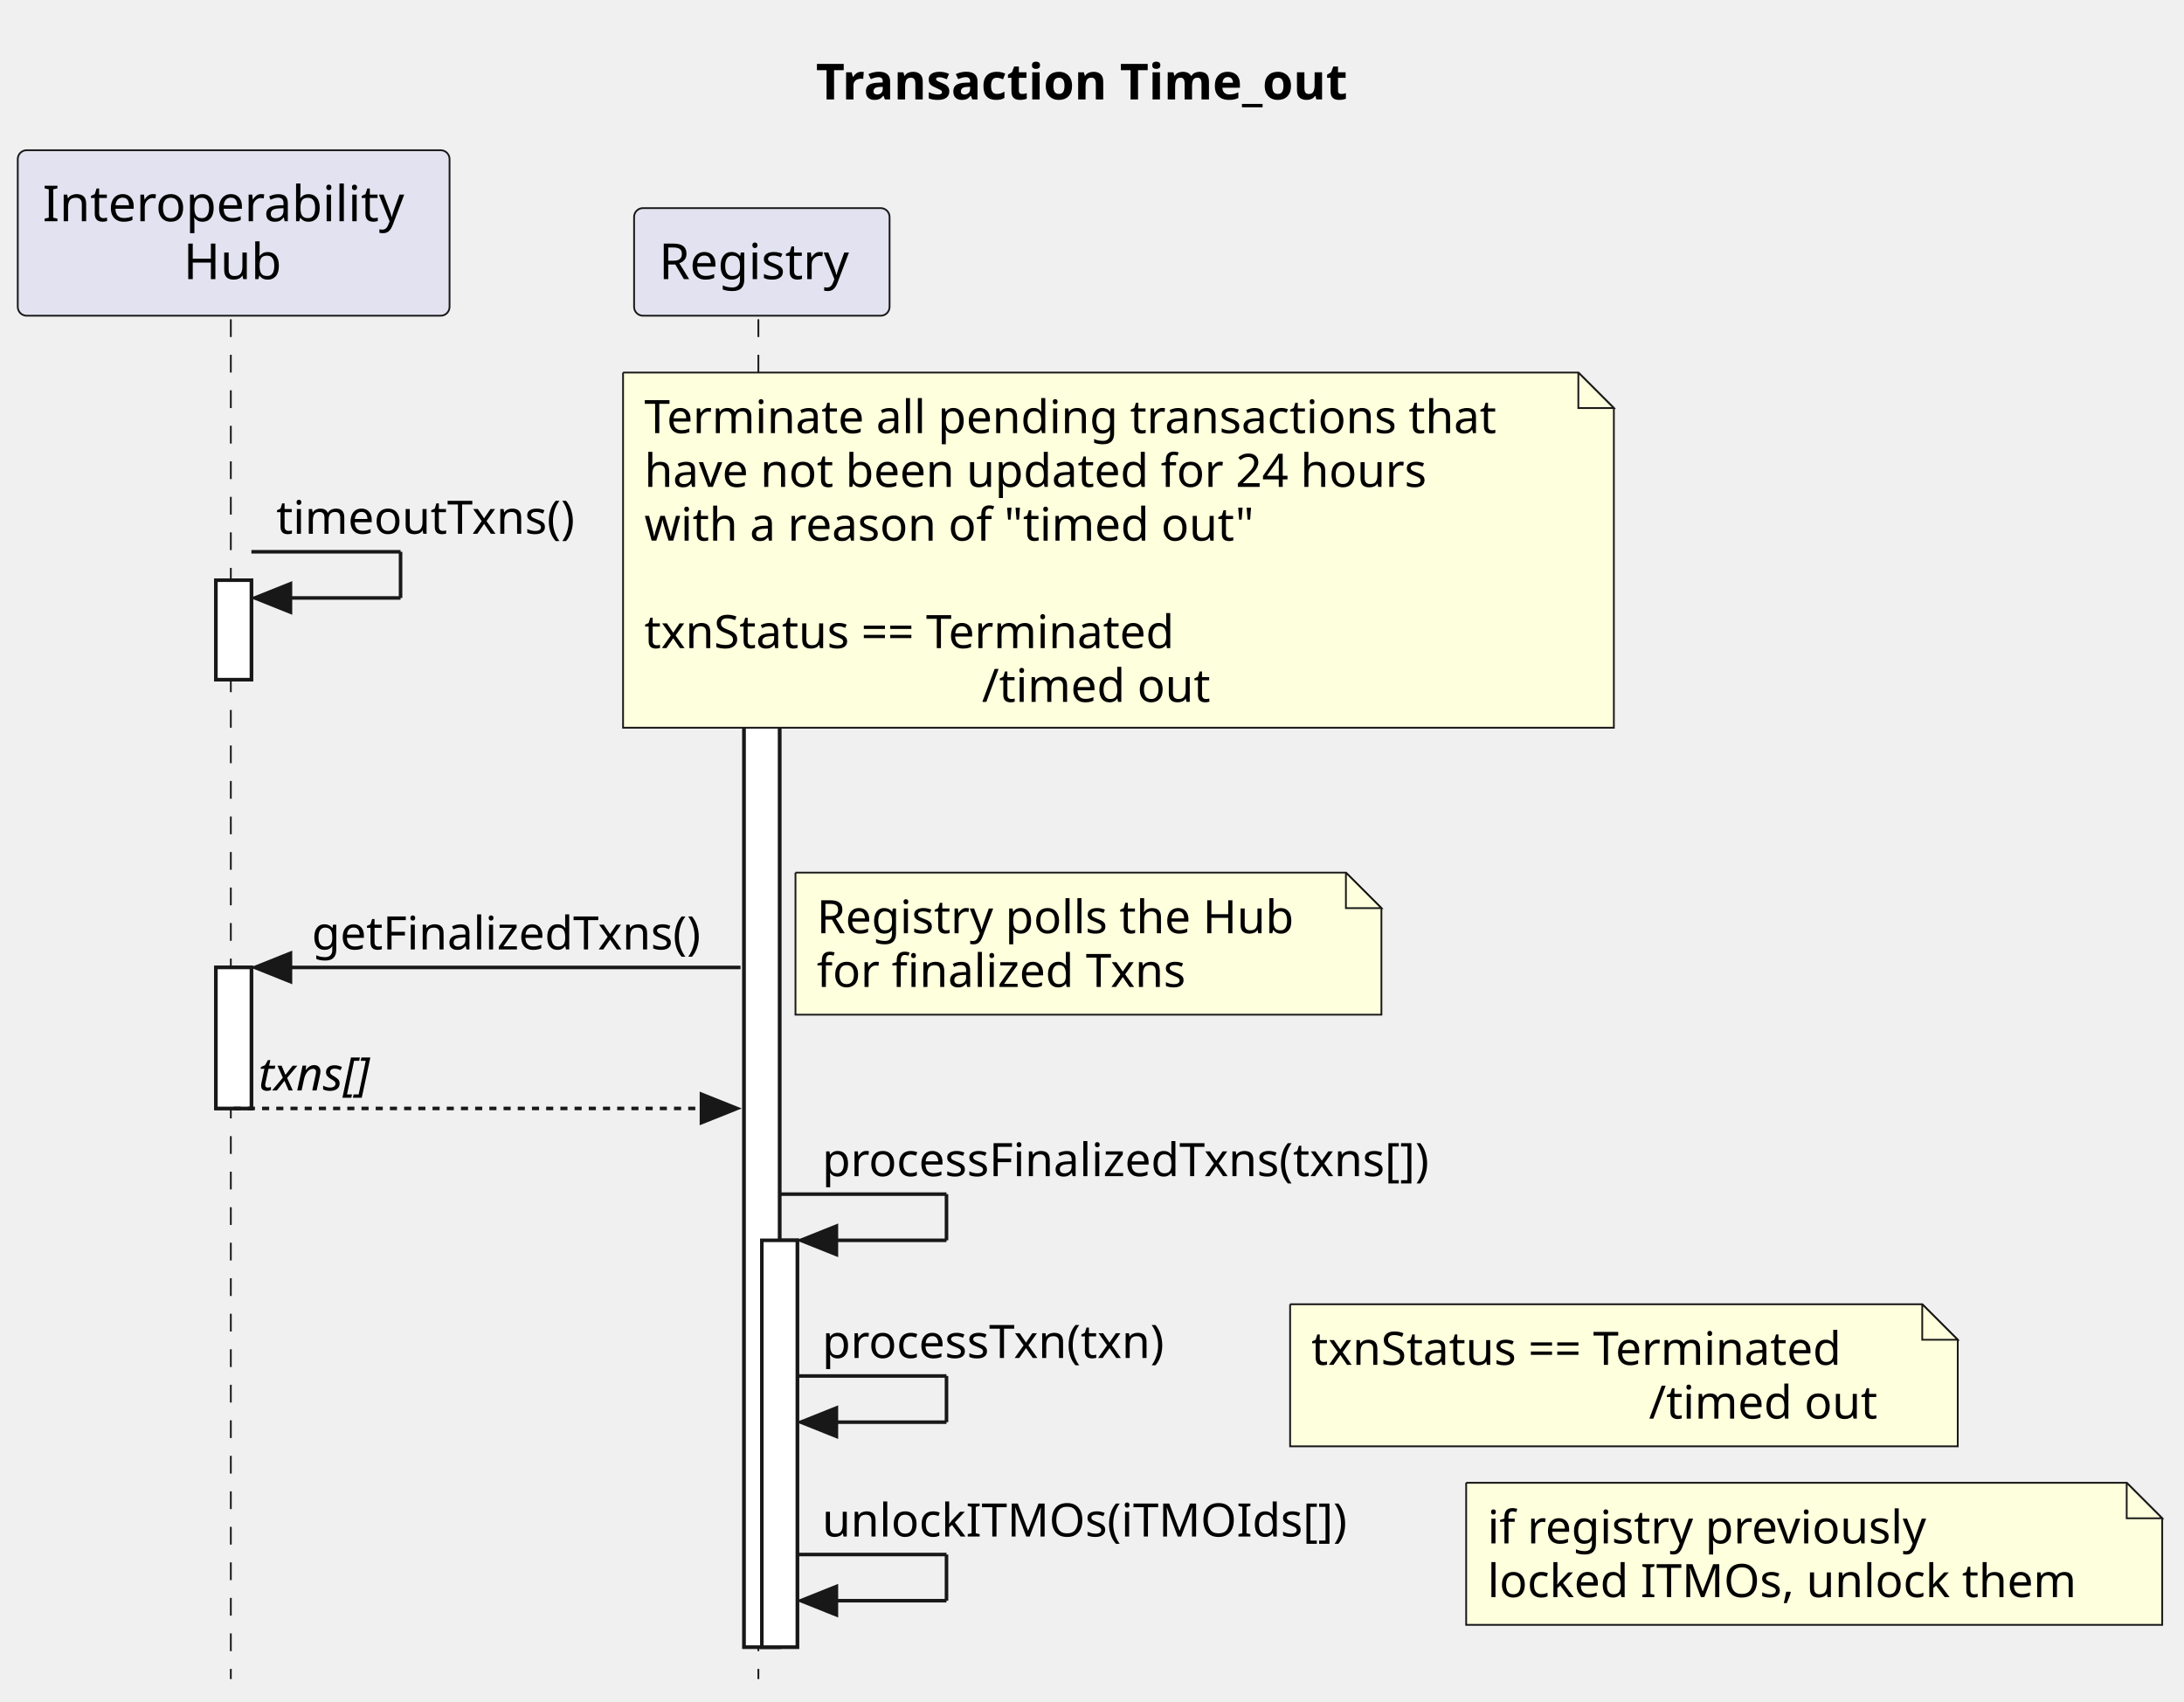
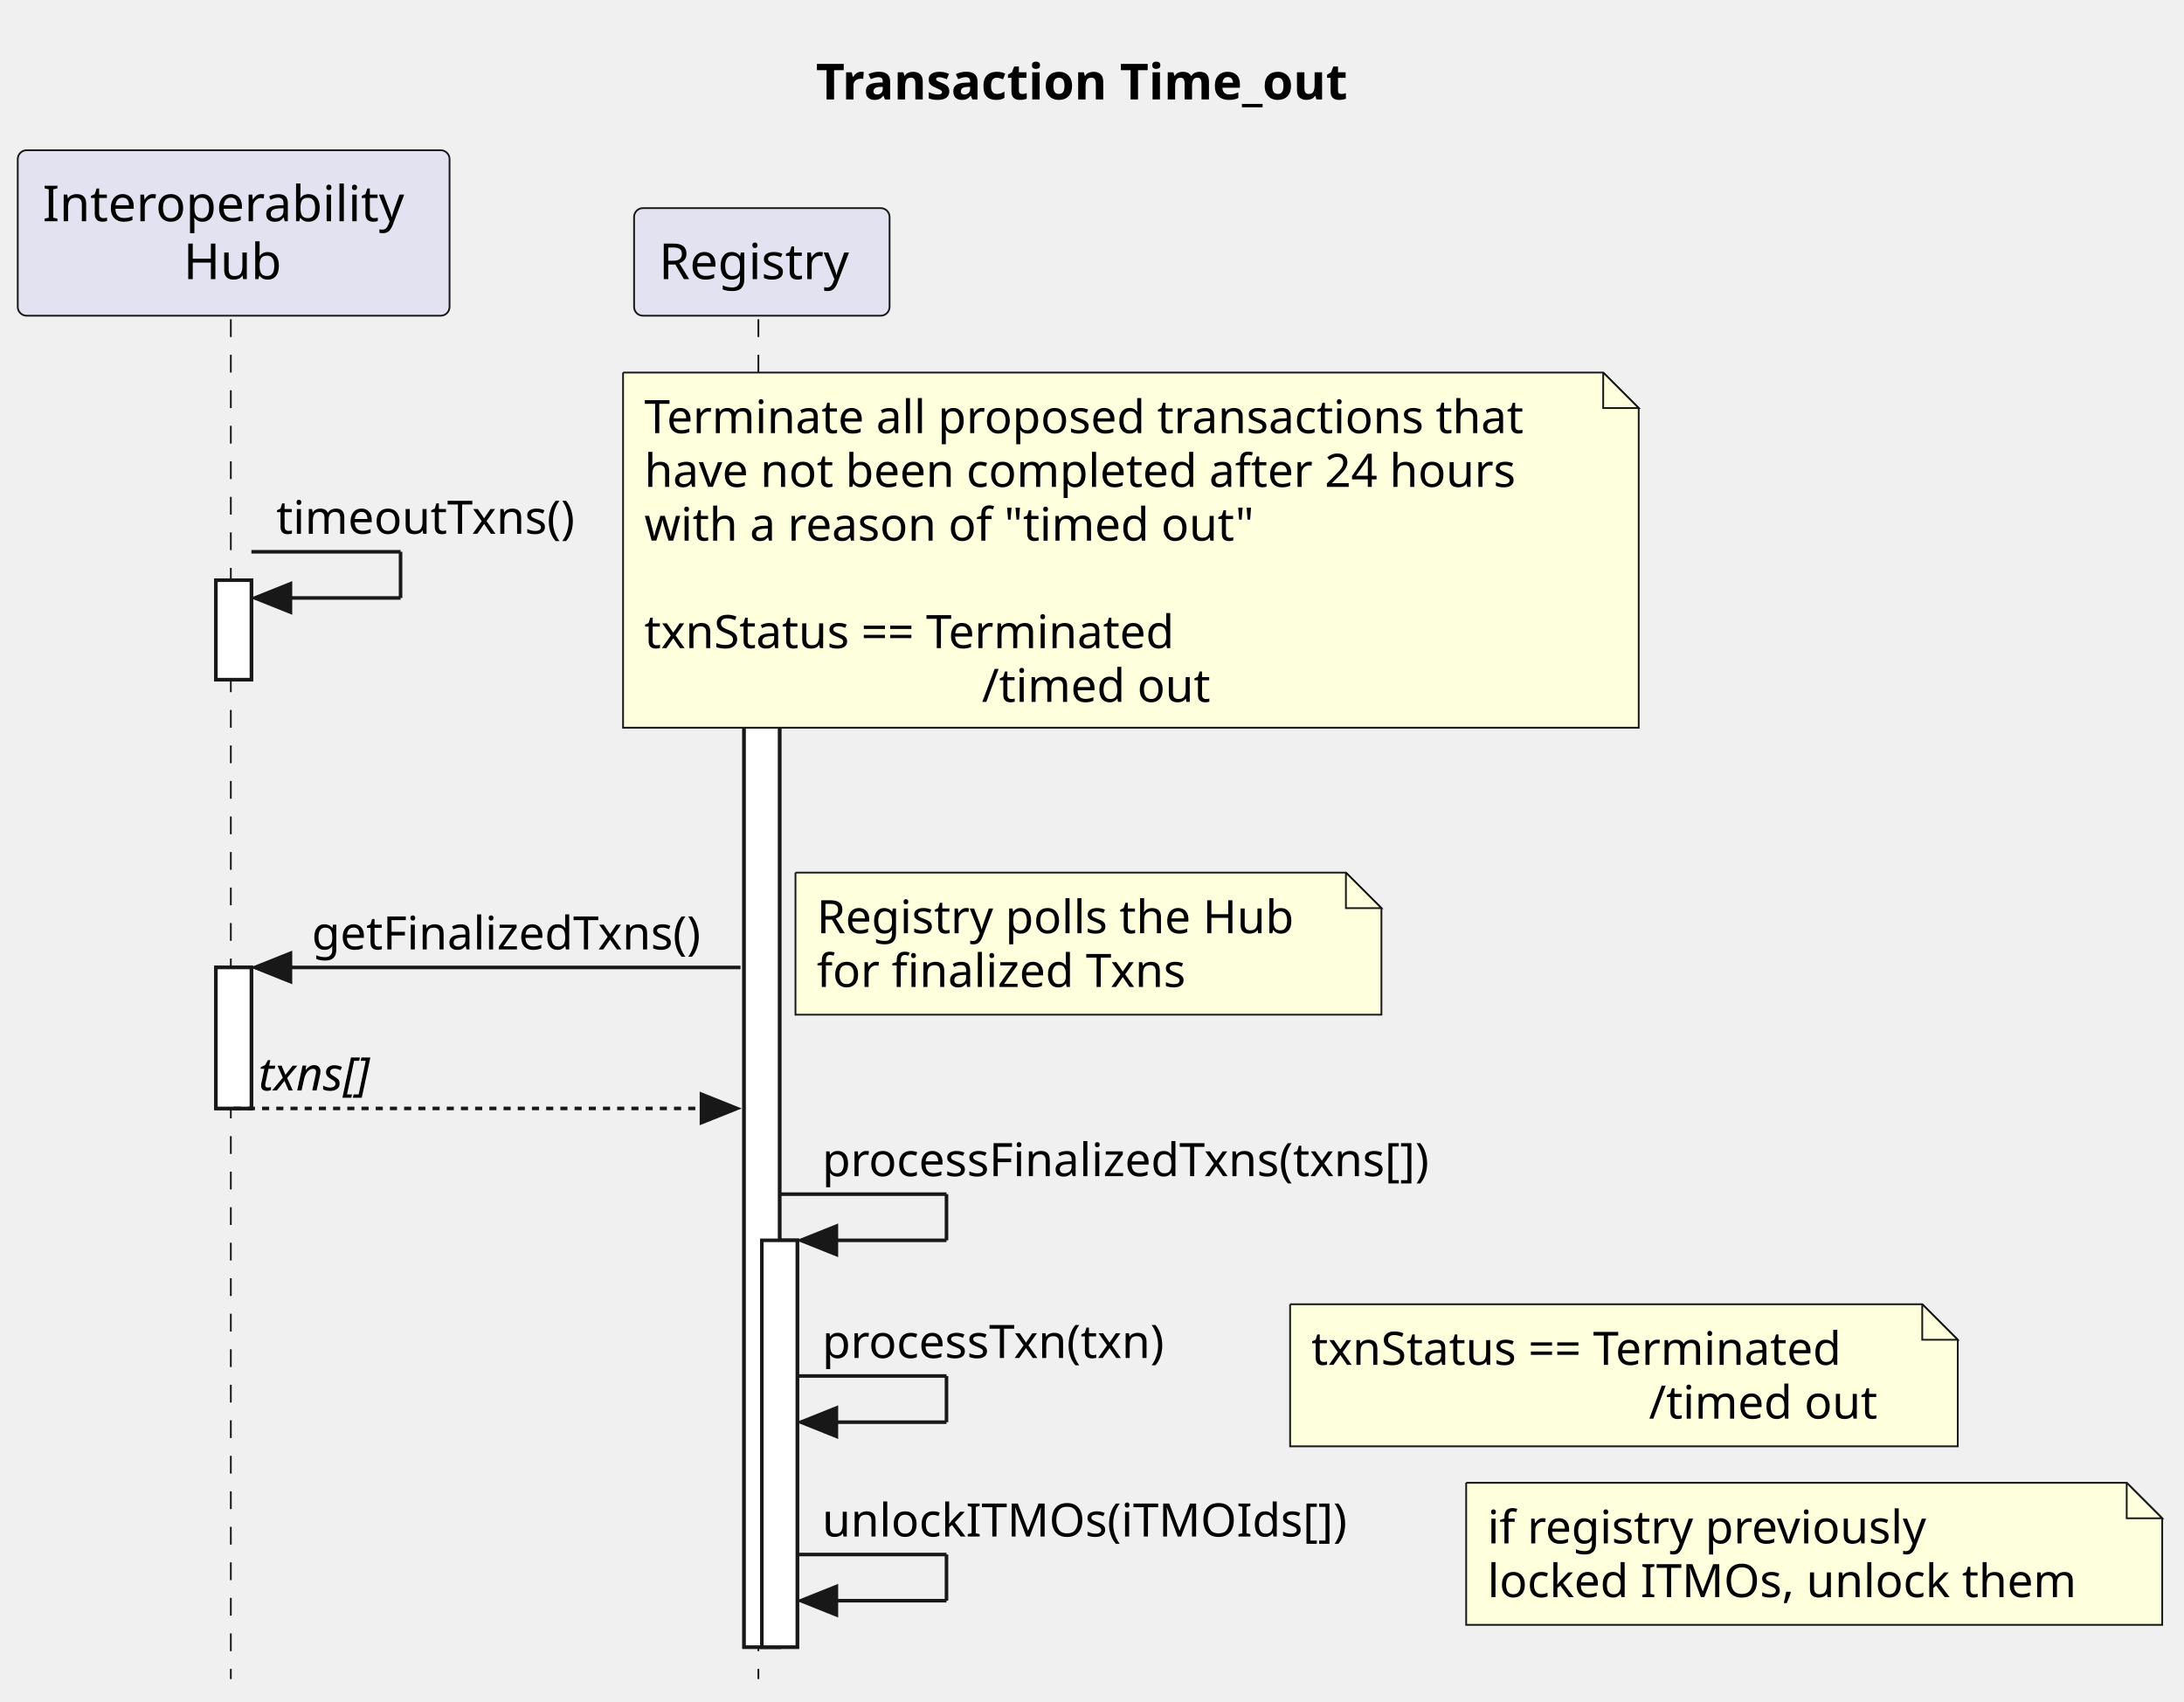
<svg xmlns="http://www.w3.org/2000/svg" contentStyleType="text/css" data-diagram-type="SEQUENCE" height="479px" preserveAspectRatio="none" style="width:615px;height:479px;background:#FFFFFF;" version="1.1" viewBox="0 0 615 479" width="615px" zoomAndPan="magnify">
  <defs />
  <g>
    <text fill="#000000" font-family="sans-serif" font-size="14" font-weight="bold" lengthAdjust="spacing" textLength="169.606" x="229.758" y="27.995">Transaction Time_out</text>
    <g>
      <rect fill="#FFFFFF" height="28" style="stroke:#181818;stroke-width:1;" width="10" x="60.795" y="163.356" />
    </g>
    <g>
      <rect fill="#FFFFFF" height="39.699" style="stroke:#181818;stroke-width:1;" width="10" x="60.795" y="272.387" />
    </g>
    <g>
      <rect fill="#FFFFFF" height="300.394" style="stroke:#181818;stroke-width:1;" width="10" x="209.525" y="163.356" />
    </g>
    <g>
      <rect fill="#FFFFFF" height="114.531" style="stroke:#181818;stroke-width:1;" width="10" x="214.525" y="349.219" />
    </g>
    <g>
      <rect fill="transparent" height="382.859" width="8" x="61.795" y="89.891" />
      <line style="stroke:#181818;stroke-width:0.5;stroke-dasharray:5.0,5.0;" x1="65" x2="65" y1="89.891" y2="472.75" />
    </g>
    <g>
      <rect fill="transparent" height="382.859" width="8" x="210.525" y="89.891" />
      <line style="stroke:#181818;stroke-width:0.5;stroke-dasharray:5.0,5.0;" x1="213.554" x2="213.554" y1="89.891" y2="472.75" />
    </g>
    <rect fill="#E2E2F0" height="46.594" rx="2.5" ry="2.5" style="stroke:#181818;stroke-width:0.5;" width="121.591" x="5" y="42.297" />
    <text fill="#000000" font-family="sans-serif" font-size="14" lengthAdjust="spacing" textLength="107.591" x="12" y="62.292">Interoperability</text>
    <text fill="#000000" font-family="sans-serif" font-size="14" lengthAdjust="spacing" textLength="28.287" x="51.652" y="78.589">Hub</text>
    <rect fill="#E2E2F0" height="30.297" rx="2.5" ry="2.5" style="stroke:#181818;stroke-width:0.5;" width="71.941" x="178.554" y="58.594" />
    <text fill="#000000" font-family="sans-serif" font-size="14" lengthAdjust="spacing" textLength="57.941" x="185.554" y="78.589">Registry</text>
    <g>
      <rect fill="#FFFFFF" height="28" style="stroke:#181818;stroke-width:1;" width="10" x="60.795" y="163.356" />
    </g>
    <g>
      <rect fill="#FFFFFF" height="39.699" style="stroke:#181818;stroke-width:1;" width="10" x="60.795" y="272.387" />
    </g>
    <g>
      <rect fill="#FFFFFF" height="300.394" style="stroke:#181818;stroke-width:1;" width="10" x="209.525" y="163.356" />
    </g>
    <g>
      <rect fill="#FFFFFF" height="114.531" style="stroke:#181818;stroke-width:1;" width="10" x="214.525" y="349.219" />
    </g>
    <line style="stroke:#181818;stroke-width:1;" x1="70.795" x2="112.795" y1="155.356" y2="155.356" />
    <line style="stroke:#181818;stroke-width:1;" x1="112.795" x2="112.795" y1="155.356" y2="168.356" />
    <line style="stroke:#181818;stroke-width:1;" x1="71.795" x2="112.795" y1="168.356" y2="168.356" />
    <polygon fill="#181818" points="81.795,164.356,71.795,168.356,81.795,172.356" style="stroke:#181818;stroke-width:1;" />
    <text fill="#000000" font-family="sans-serif" font-size="13" lengthAdjust="spacing" textLength="91.451" x="77.795" y="150.29">timeoutTxns()</text>
-     <path d="M175.451,104.891 L175.451,204.891 L454.451,204.891 L454.451,114.891 L444.451,104.891 L175.451,104.891 " fill="#FEFFDD" style="stroke:#181818;stroke-width:0.5;" />
-     <path d="M444.451,104.891 L444.451,114.891 L454.451,114.891 L444.451,104.891 " fill="#FEFFDD" style="stroke:#181818;stroke-width:0.5;" />
-     <text fill="#000000" font-family="sans-serif" font-size="13" lengthAdjust="spacing" textLength="258.032" x="181.451" y="121.957">Terminate all pending transactions that</text>
-     <text fill="#000000" font-family="sans-serif" font-size="13" lengthAdjust="spacing" textLength="235.492" x="181.451" y="137.09">have not been updated for 24 hours</text>
+     <path d="M175.451,104.891 L175.451,204.891 L461.451,204.891 L461.451,114.891 L451.451,104.891 L175.451,104.891 " fill="#FEFFDD" style="stroke:#181818;stroke-width:0.5;" />
+     <path d="M451.451,104.891 L451.451,114.891 L461.451,114.891 L451.451,104.891 " fill="#FEFFDD" style="stroke:#181818;stroke-width:0.5;" />
+     <text fill="#000000" font-family="sans-serif" font-size="13" lengthAdjust="spacing" textLength="265.967" x="181.451" y="121.957">Terminate all proposed transactions that</text>
+     <text fill="#000000" font-family="sans-serif" font-size="13" lengthAdjust="spacing" textLength="263.517" x="181.451" y="137.09">have not been completed after 24 hours</text>
    <text fill="#000000" font-family="sans-serif" font-size="13" lengthAdjust="spacing" textLength="183.885" x="181.451" y="152.223">with a reason of "timed out"</text>
    <text fill="#000000" font-family="sans-serif" font-size="13" lengthAdjust="spacing" textLength="4.132" x="181.451" y="167.356"> </text>
    <text fill="#000000" font-family="sans-serif" font-size="13" lengthAdjust="spacing" textLength="167.616" x="181.451" y="182.489">txnStatus == Terminated</text>
    <text fill="#000000" font-family="sans-serif" font-size="13" lengthAdjust="spacing" textLength="67.425" x="276.494" y="197.622">/timed out</text>
    <polygon fill="#181818" points="81.795,268.387,71.795,272.387,81.795,276.387" style="stroke:#181818;stroke-width:1;" />
    <line style="stroke:#181818;stroke-width:1;" x1="75.795" x2="208.525" y1="272.387" y2="272.387" />
    <text fill="#000000" font-family="sans-serif" font-size="13" lengthAdjust="spacing" textLength="119.73" x="87.795" y="267.321">getFinalizedTxns()</text>
    <path d="M224,245.688 L224,285.688 L389,285.688 L389,255.688 L379,245.688 L224,245.688 " fill="#FEFFDD" style="stroke:#181818;stroke-width:0.5;" />
    <path d="M379,245.688 L379,255.688 L389,255.688 L379,245.688 " fill="#FEFFDD" style="stroke:#181818;stroke-width:0.5;" />
    <text fill="#000000" font-family="sans-serif" font-size="13" lengthAdjust="spacing" textLength="144.003" x="230" y="262.754">Registry polls the Hub</text>
    <text fill="#000000" font-family="sans-serif" font-size="13" lengthAdjust="spacing" textLength="111.478" x="230" y="277.887">for finalized Txns</text>
    <polygon fill="#181818" points="197.525,308.086,207.525,312.086,197.525,316.086" style="stroke:#181818;stroke-width:1;" />
    <line style="stroke:#181818;stroke-width:1;stroke-dasharray:2.0,2.0;" x1="65.795" x2="203.525" y1="312.086" y2="312.086" />
    <text fill="#000000" font-family="sans-serif" font-size="13" font-style="italic" lengthAdjust="spacing" textLength="37.946" x="72.795" y="307.02">txns[]</text>
    <line style="stroke:#181818;stroke-width:1;" x1="219.525" x2="266.525" y1="336.219" y2="336.219" />
    <line style="stroke:#181818;stroke-width:1;" x1="266.525" x2="266.525" y1="336.219" y2="349.219" />
    <line style="stroke:#181818;stroke-width:1;" x1="225.525" x2="266.525" y1="349.219" y2="349.219" />
    <polygon fill="#181818" points="235.525,345.219,225.525,349.219,235.525,353.219" style="stroke:#181818;stroke-width:1;" />
    <text fill="#000000" font-family="sans-serif" font-size="13" lengthAdjust="spacing" textLength="186.57" x="231.525" y="331.153">processFinalizedTxns(txns[])</text>
    <line style="stroke:#181818;stroke-width:1;" x1="224.525" x2="266.525" y1="387.418" y2="387.418" />
    <line style="stroke:#181818;stroke-width:1;" x1="266.525" x2="266.525" y1="387.418" y2="400.418" />
    <line style="stroke:#181818;stroke-width:1;" x1="225.525" x2="266.525" y1="400.418" y2="400.418" />
    <polygon fill="#181818" points="235.525,396.418,225.525,400.418,235.525,404.418" style="stroke:#181818;stroke-width:1;" />
    <text fill="#000000" font-family="sans-serif" font-size="13" lengthAdjust="spacing" textLength="105.289" x="231.525" y="382.352">processTxn(txn)</text>
    <path d="M363.289,367.219 L363.289,407.219 L551.289,407.219 L551.289,377.219 L541.289,367.219 L363.289,367.219 " fill="#FEFFDD" style="stroke:#181818;stroke-width:0.5;" />
    <path d="M541.289,367.219 L541.289,377.219 L551.289,377.219 L541.289,367.219 " fill="#FEFFDD" style="stroke:#181818;stroke-width:0.5;" />
    <text fill="#000000" font-family="sans-serif" font-size="13" lengthAdjust="spacing" textLength="167.616" x="369.289" y="384.286">txnStatus == Terminated</text>
    <text fill="#000000" font-family="sans-serif" font-size="13" lengthAdjust="spacing" textLength="67.425" x="464.332" y="399.418">/timed out</text>
    <line style="stroke:#181818;stroke-width:1;" x1="224.525" x2="266.525" y1="437.684" y2="437.684" />
    <line style="stroke:#181818;stroke-width:1;" x1="266.525" x2="266.525" y1="437.684" y2="450.684" />
    <line style="stroke:#181818;stroke-width:1;" x1="225.525" x2="266.525" y1="450.684" y2="450.684" />
    <polygon fill="#181818" points="235.525,446.684,225.525,450.684,235.525,454.684" style="stroke:#181818;stroke-width:1;" />
    <text fill="#000000" font-family="sans-serif" font-size="13" lengthAdjust="spacing" textLength="154.864" x="231.525" y="432.618">unlockITMOs(iTMOIds[])</text>
    <path d="M412.864,417.484 L412.864,457.484 L608.864,457.484 L608.864,427.484 L598.864,417.484 L412.864,417.484 " fill="#FEFFDD" style="stroke:#181818;stroke-width:0.5;" />
    <path d="M598.864,417.484 L598.864,427.484 L608.864,427.484 L598.864,417.484 " fill="#FEFFDD" style="stroke:#181818;stroke-width:0.5;" />
    <text fill="#000000" font-family="sans-serif" font-size="13" lengthAdjust="spacing" textLength="133.739" x="418.864" y="434.551">if registry previously</text>
    <text fill="#000000" font-family="sans-serif" font-size="13" lengthAdjust="spacing" textLength="175.735" x="418.864" y="449.684">locked ITMOs, unlock them</text>
  </g>
</svg>
